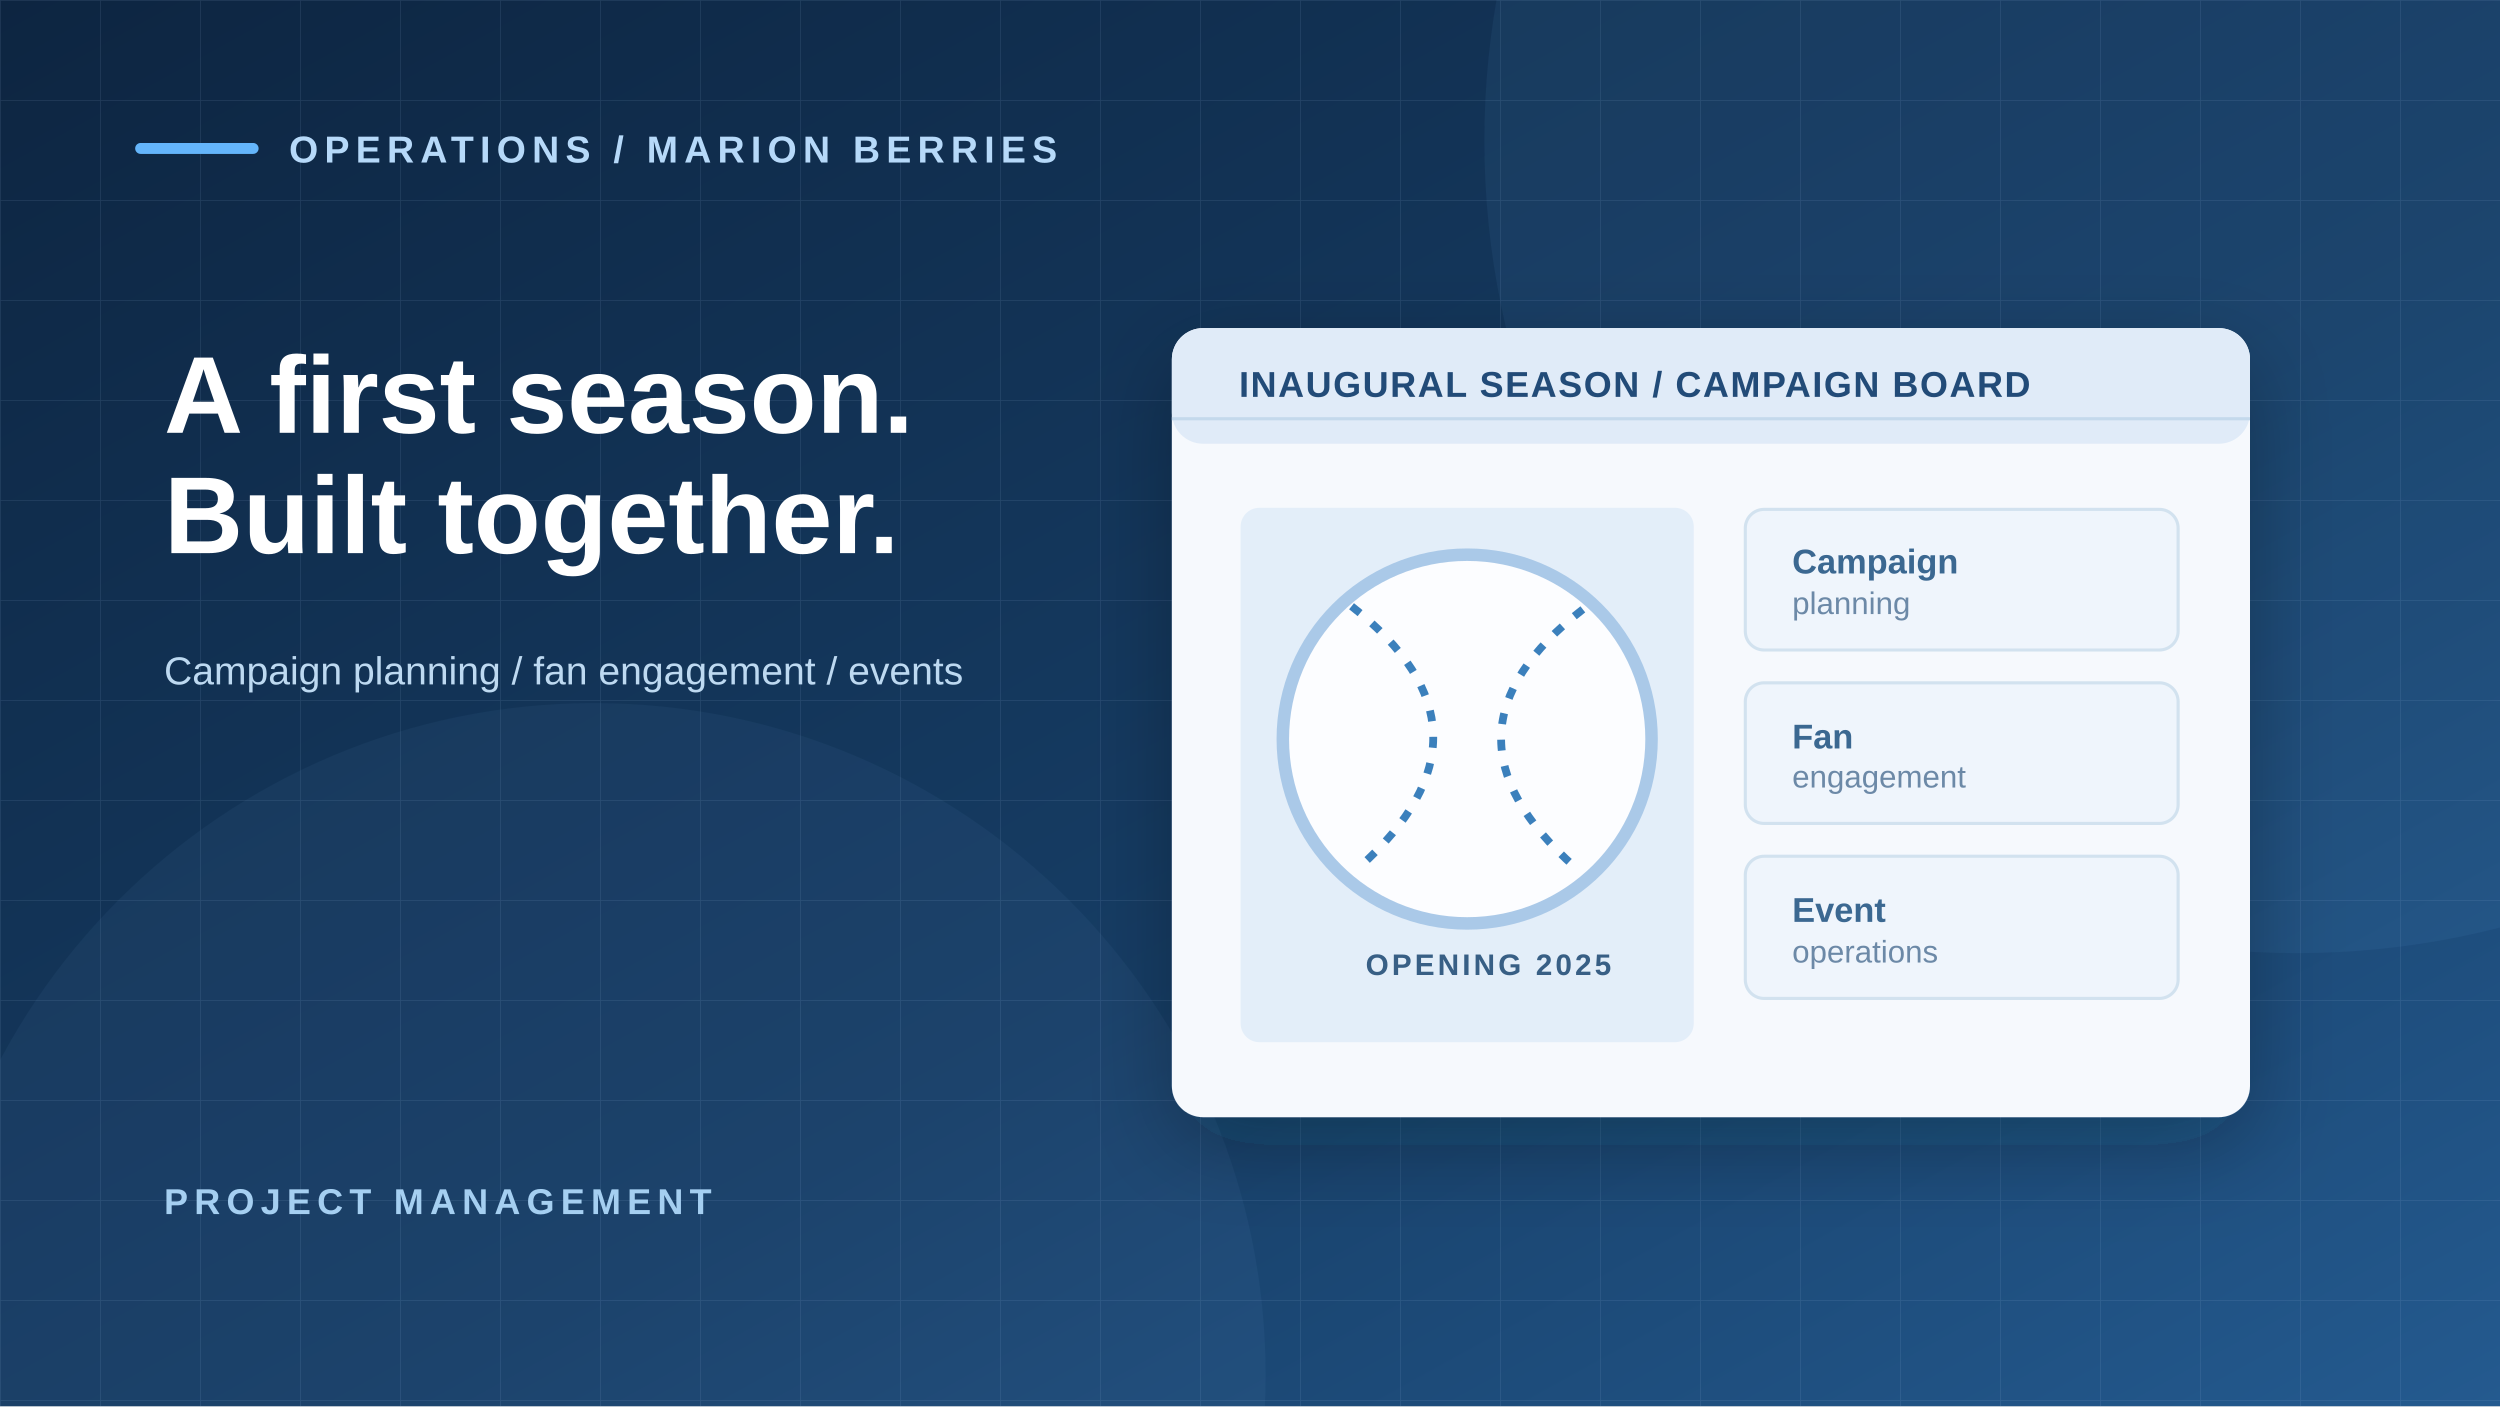
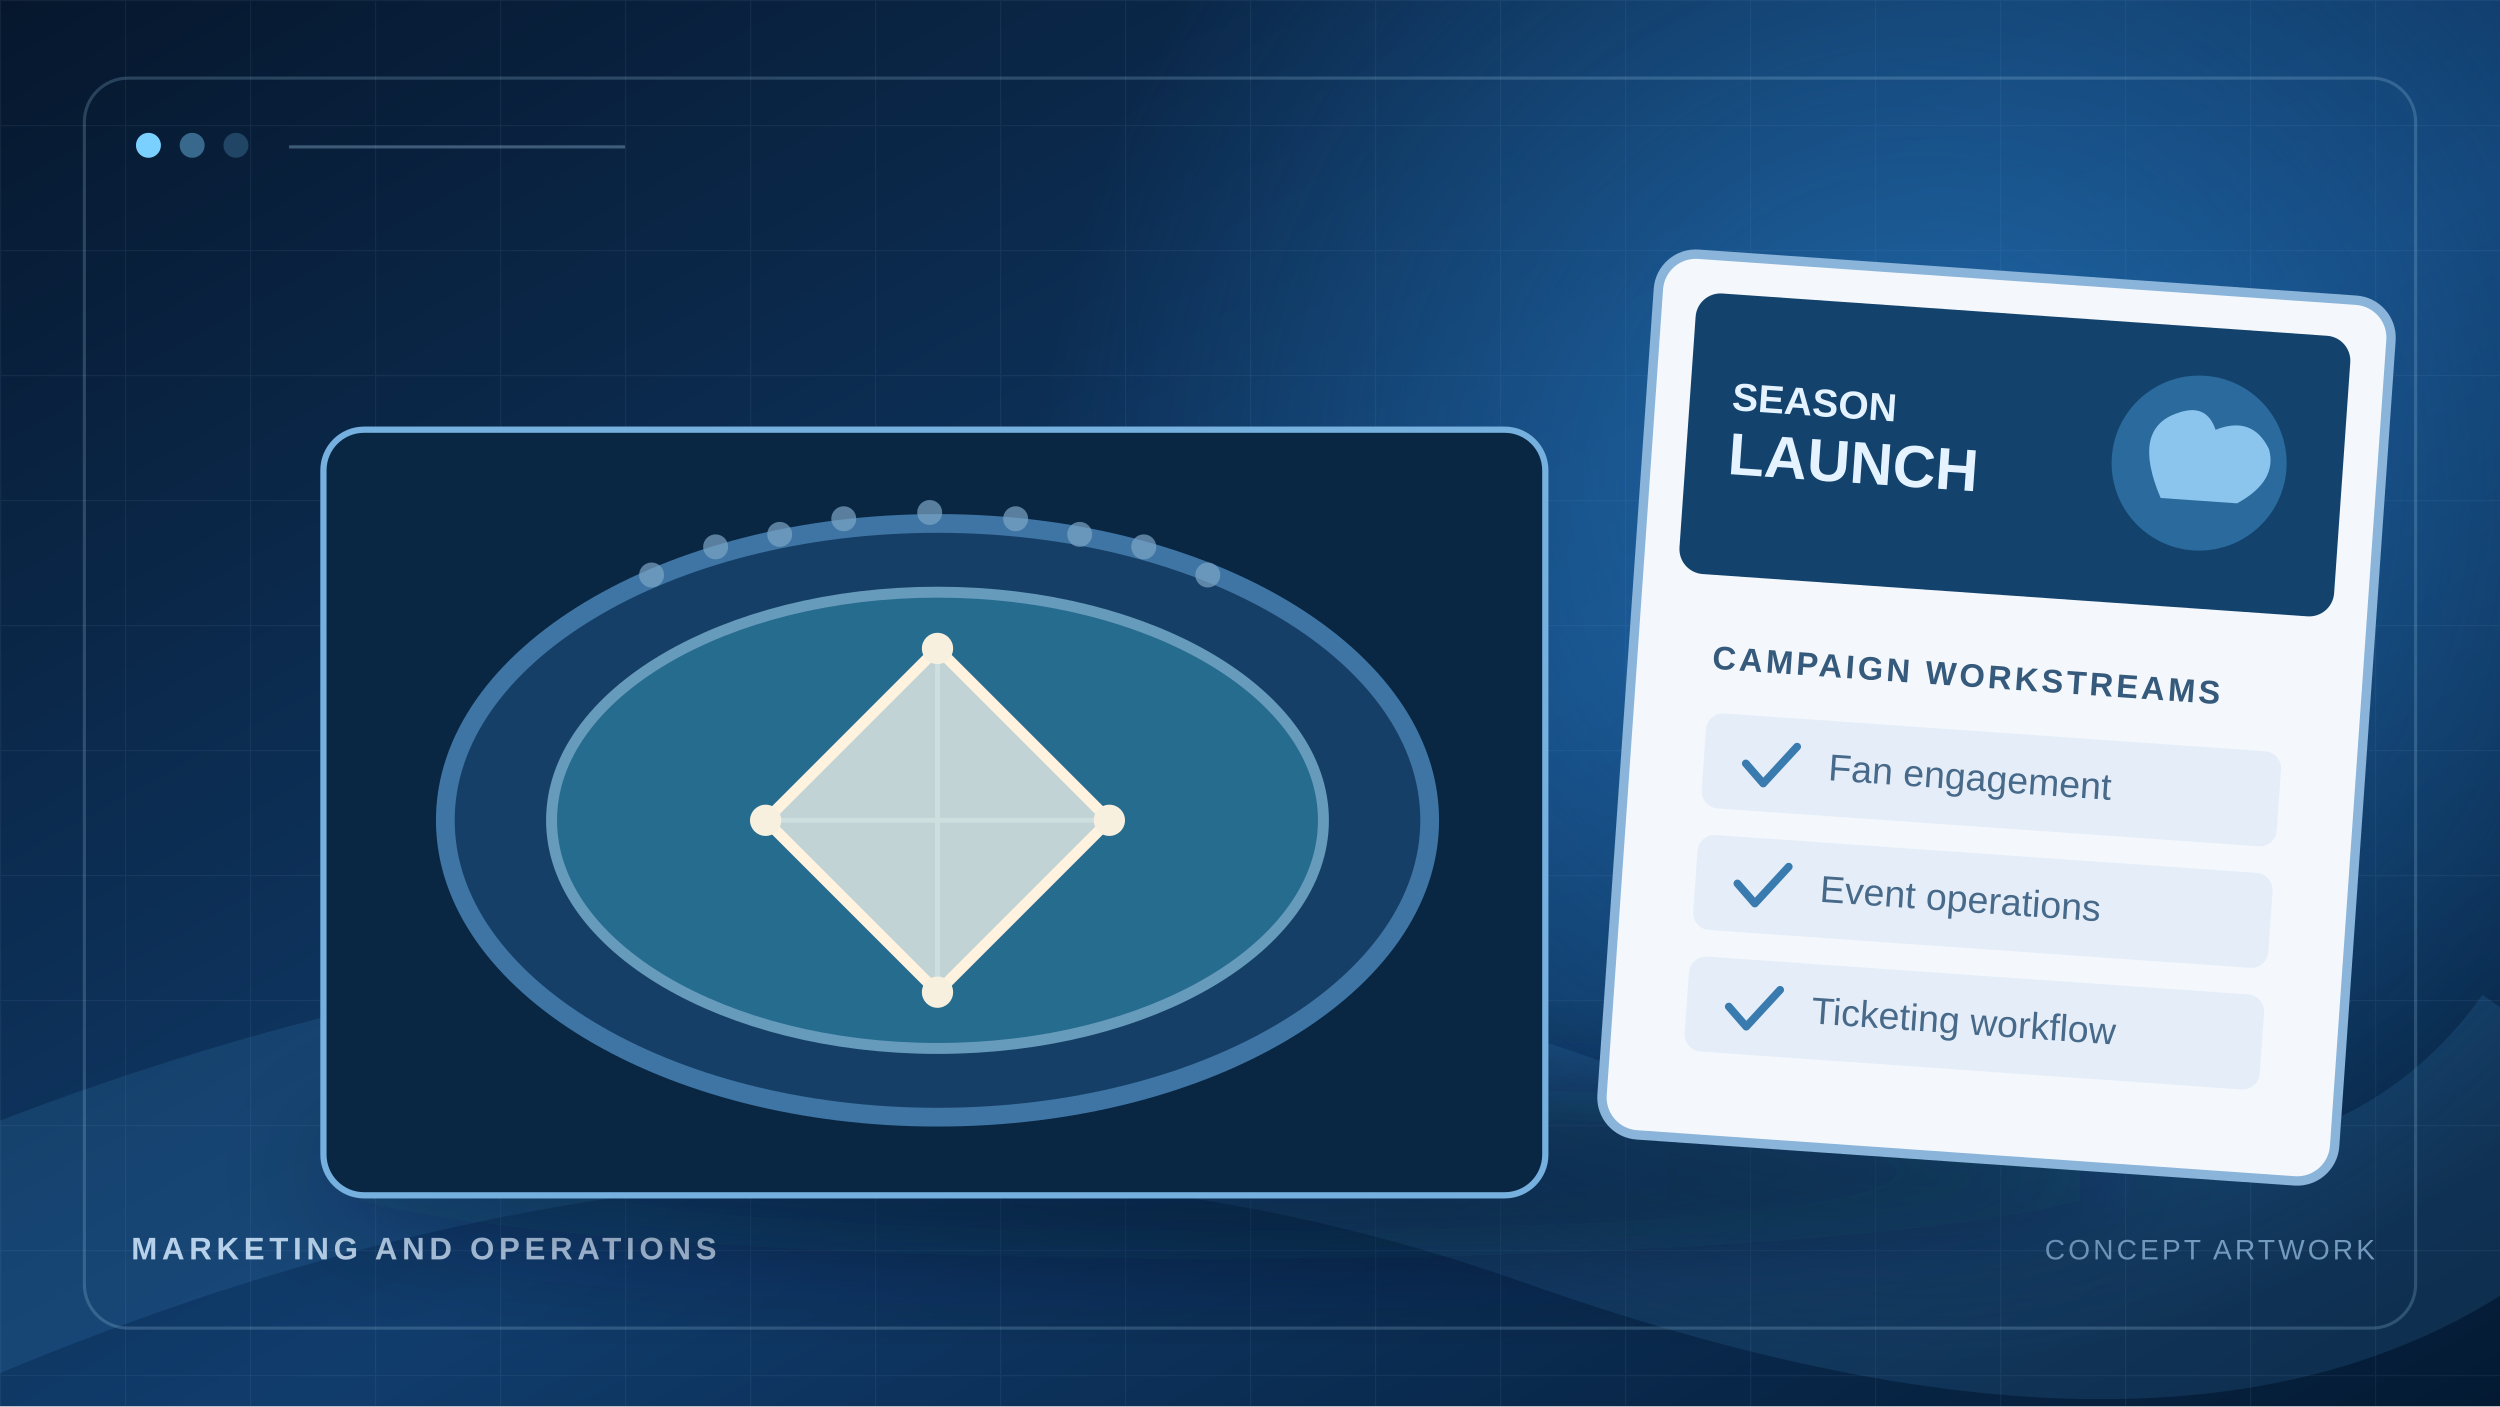
- <svg xmlns="http://www.w3.org/2000/svg" viewBox="0 0 1600 900" role="img" aria-label="OPERATIONS  /  MARION BERRIES">
+ <svg xmlns="http://www.w3.org/2000/svg" viewBox="0 0 1600 900" role="img" aria-label="Marketing and operations conceptual portfolio artwork">
  <defs>
    <linearGradient id="bg" x1="0" y1="0" x2="1" y2="1">
-       <stop stop-color="#0d2541" />
-       <stop offset=".58" stop-color="#163d65" />
-       <stop offset="1" stop-color="#245a8f" />
+       <stop stop-color="#06172d" />
+       <stop offset=".56" stop-color="#103c6c" />
+       <stop offset="1" stop-color="#041a33" />
    </linearGradient>
+     <radialGradient id="glow">
+       <stop stop-color="#2f92e4" stop-opacity=".53" />
+       <stop offset="1" stop-color="#2f92e4" stop-opacity="0" />
+     </radialGradient>
    <linearGradient id="glass" x1="0" y1="0" x2="1" y2="1">
-       <stop stop-color="#ffffff" />
-       <stop offset="1" stop-color="#dbeafb" />
+       <stop stop-color="#1c517e" />
+       <stop offset="1" stop-color="#092643" />
    </linearGradient>
-     <pattern id="grid" width="64" height="64" patternUnits="userSpaceOnUse">
-       <path d="M64 0H0V64" fill="none" stroke="#a5c7eb" stroke-width="1" opacity=".13" />
+     <linearGradient id="panel" x1="0" y1="0" x2="0" y2="1">
+       <stop stop-color="#f7fbff" />
+       <stop offset="1" stop-color="#dceafb" />
+     </linearGradient>
+     <linearGradient id="blue" x1="0" y1="0" x2="1" y2="1">
+       <stop stop-color="#7fceff" />
+       <stop offset="1" stop-color="#176db9" />
+     </linearGradient>
+     <filter id="shadow" x="-50%" y="-50%" width="200%" height="200%">
+       <feGaussianBlur stdDeviation="20" />
+     </filter>
+     <filter id="soft" x="-50%" y="-50%" width="200%" height="200%">
+       <feGaussianBlur stdDeviation="38" />
+     </filter>
+     <pattern id="grid" width="80" height="80" patternUnits="userSpaceOnUse">
+       <path d="M 80 0 L 0 0 0 80" fill="none" stroke="#a2c7e8" stroke-opacity=".075" stroke-width="1.5" />
    </pattern>
-     <filter id="shadow" x="-30%" y="-30%" width="160%" height="160%">
-       <feDropShadow dx="0" dy="18" stdDeviation="28" flood-color="#061526" flood-opacity=".28" />
-     </filter>
  </defs>
  <rect width="1600" height="900" fill="url(#bg)" />
  <rect width="1600" height="900" fill="url(#grid)" />
-   <circle cx="1470" cy="90" r="520" fill="#6daff0" opacity=".07" />
-   <circle cx="380" cy="880" r="430" fill="#8bc9ff" opacity=".05" />
-   <path d="M90 95h72" stroke="#64b5fb" stroke-width="7" stroke-linecap="round" />
-   <text x="185" y="104" fill="#b6d9f9" font-family="Arial,Helvetica,sans-serif" font-size="24" font-weight="700" letter-spacing="4">OPERATIONS  /  MARION BERRIES</text>
-   <text x="105" y="277" fill="#fff" font-family="Arial,Helvetica,sans-serif" font-size="70" font-weight="600">A first season.</text>
-   <text x="105" y="354" fill="#fff" font-family="Arial,Helvetica,sans-serif" font-size="70" font-weight="600">Built together.</text>
-   <text x="105" y="438" fill="#bdd9f1" font-family="Arial,Helvetica,sans-serif" font-size="25" font-weight="500">Campaign planning  /  fan engagement  /  events</text>
-   <g filter="url(#shadow)">
-     <rect x="750" y="210" width="690" height="505" rx="20" fill="#f6f9fd" />
-     <rect x="750" y="210" width="690" height="74" rx="20" fill="#e0ebf8" />
-     <path d="M750 268h690" stroke="#c4d9ec" stroke-width="2" />
-     <text x="793" y="254" fill="#234c78" font-family="Arial,Helvetica,sans-serif" font-size="23" font-weight="700" letter-spacing="1">INAUGURAL SEASON / CAMPAIGN BOARD</text>
-     <rect x="794" y="325" width="290" height="342" rx="12" fill="#e3eef9" />
-     <circle cx="939" cy="473" r="118" fill="#fcfdff" stroke="#aac9e8" stroke-width="8" />
-     <path d="M865 388Q967 468 870 555M1013 390Q911 469 1008 555" stroke="#3b80bc" stroke-width="5" fill="none" stroke-dasharray="7 10" />
-     <text x="874" y="624" fill="#375f85" font-family="Arial,Helvetica,sans-serif" font-size="19" font-weight="700" letter-spacing="2">OPENING 2025</text>
-     <rect x="1117" y="326" width="277" height="90" rx="12" fill="#eff5fc" stroke="#d2e2ef" stroke-width="2" />
-     <text x="1147" y="367" fill="#3a6791" font-family="Arial,Helvetica,sans-serif" font-size="22" font-weight="700">Campaign</text>
-     <text x="1147" y="393" fill="#6c89a7" font-family="Arial,Helvetica,sans-serif" font-size="20" font-weight="500">planning</text>
-     <rect x="1117" y="437" width="277" height="90" rx="12" fill="#eff5fc" stroke="#d2e2ef" stroke-width="2" />
-     <text x="1147" y="479" fill="#3a6791" font-family="Arial,Helvetica,sans-serif" font-size="22" font-weight="700">Fan</text>
-     <text x="1147" y="504" fill="#6c89a7" font-family="Arial,Helvetica,sans-serif" font-size="20" font-weight="500">engagement</text>
-     <rect x="1117" y="548" width="277" height="91" rx="12" fill="#eff5fc" stroke="#d2e2ef" stroke-width="2" />
-     <text x="1147" y="590" fill="#3a6791" font-family="Arial,Helvetica,sans-serif" font-size="22" font-weight="700">Event</text>
-     <text x="1147" y="616" fill="#6c89a7" font-family="Arial,Helvetica,sans-serif" font-size="20" font-weight="500">operations</text>
+   <circle cx="1230" cy="310" r="560" fill="url(#glow)" />
+   <path d="M-30 810Q520 580 1000 750T1650 680" fill="none" stroke="#58b1f5" stroke-opacity=".12" stroke-width="150" />
+   <rect x="54" y="50" width="1492" height="800" rx="28" fill="none" stroke="#a5d1ef" stroke-opacity=".22" stroke-width="2" />
+   <circle cx="95" cy="93" r="8" fill="#7ad0ff" />
+   <circle cx="123" cy="93" r="8" fill="#7ad0ff" opacity=".42" />
+   <circle cx="151" cy="93" r="8" fill="#7ad0ff" opacity=".22" />
+   <path d="M185 94H400" stroke="#a1c9e9" stroke-opacity=".35" stroke-width="2" />
+   <text x="84" y="806" fill="#d4eaff" opacity=".85" font-family="Arial, sans-serif" font-size="20" font-weight="700" letter-spacing="3">MARKETING AND OPERATIONS</text>
+   <text x="1520" y="806" text-anchor="end" fill="#93bce0" opacity=".75" font-family="Arial, sans-serif" font-size="18" letter-spacing="2">CONCEPT ARTWORK</text>
+   <g transform="translate(157 160)">
+     <ellipse cx="624" cy="590" rx="580" ry="55" fill="#030c1b" opacity=".45" filter="url(#soft)" />
+     <g transform="translate(0 50)">
+       <rect x="50" y="65" width="782" height="490" rx="26" fill="#092642" stroke="#75b0df" stroke-width="4" />
+       <ellipse cx="443" cy="315" rx="315" ry="190" fill="#163f67" stroke="#3e75a4" stroke-width="12" />
+       <ellipse cx="443" cy="315" rx="247" ry="146" fill="#266c8e" stroke="#669bbc" stroke-width="7" />
+       <path d="M443 205L553 315 443 425 333 315Z" fill="#c2d3d5" stroke="#fff2df" stroke-width="7" />
+       <path d="M443 205v220M333 315h220" stroke="#d8eeeb" stroke-opacity=".5" stroke-width="3" />
+       <g fill="#f8f0df">
+         <circle cx="443" cy="205" r="10" />
+         <circle cx="553" cy="315" r="10" />
+         <circle cx="443" cy="425" r="10" />
+         <circle cx="333" cy="315" r="10" />
+       </g>
+       <g fill="#7ca4c4" opacity=".7">
+         <circle cx="260" cy="158" r="8" />
+         <circle cx="301" cy="140" r="8" />
+         <circle cx="342" cy="132" r="8" />
+         <circle cx="383" cy="122" r="8" />
+         <circle cx="438" cy="118" r="8" />
+         <circle cx="493" cy="122" r="8" />
+         <circle cx="534" cy="132" r="8" />
+         <circle cx="575" cy="140" r="8" />
+         <circle cx="616" cy="158" r="8" />
+       </g>
+     </g>
+     <g transform="translate(886 15) rotate(4 210 280)">
+       <rect x="0" y="0" width="470" height="565" rx="24" fill="#f4f8fd" stroke="#8ab4d9" stroke-width="6" />
+       <rect x="25" y="24" width="420" height="180" rx="16" fill="#13436d" />
+       <circle cx="353" cy="111" r="56" fill="#2a6a9d" />
+       <path d="M330 135q-22-43 7-55 18-8 25 9 23-11 35 10 7 20-18 36z" fill="#8bc5ed" />
+       <text x="52" y="98" fill="#e4f3ff" font-family="Arial,sans-serif" font-size="25" font-weight="700">SEASON</text>
+       <text x="52" y="139" fill="#e4f3ff" font-family="Arial,sans-serif" font-size="38" font-weight="700">LAUNCH</text>
+       <text x="51" y="264" fill="#365a7b" font-family="Arial,sans-serif" font-size="21" font-weight="700" letter-spacing="2">CAMPAIGN WORKSTREAMS</text>
+       <g fill="#e5eef8">
+         <rect x="50" y="292" width="369" height="61" rx="11" />
+         <rect x="50" y="370" width="369" height="61" rx="11" />
+         <rect x="50" y="448" width="369" height="61" rx="11" />
+       </g>
+       <g fill="none" stroke="#397aaf" stroke-width="5" stroke-linecap="round" stroke-linejoin="round">
+         <path d="M77 323l12 12 20-25" />
+         <path d="M77 400l12 12 20-25" />
+         <path d="M77 479l12 12 20-25" />
+       </g>
+       <g fill="#47698a" font-family="Arial,sans-serif" font-size="24">
+         <text x="130" y="330">Fan engagement</text>
+         <text x="130" y="408">Event operations</text>
+         <text x="130" y="486">Ticketing workflow</text>
+       </g>
+     </g>
  </g>
-   <text x="105" y="777" fill="#a5cff1" font-family="Arial,Helvetica,sans-serif" font-size="23" font-weight="700" letter-spacing="4">PROJECT MANAGEMENT</text>
</svg>
